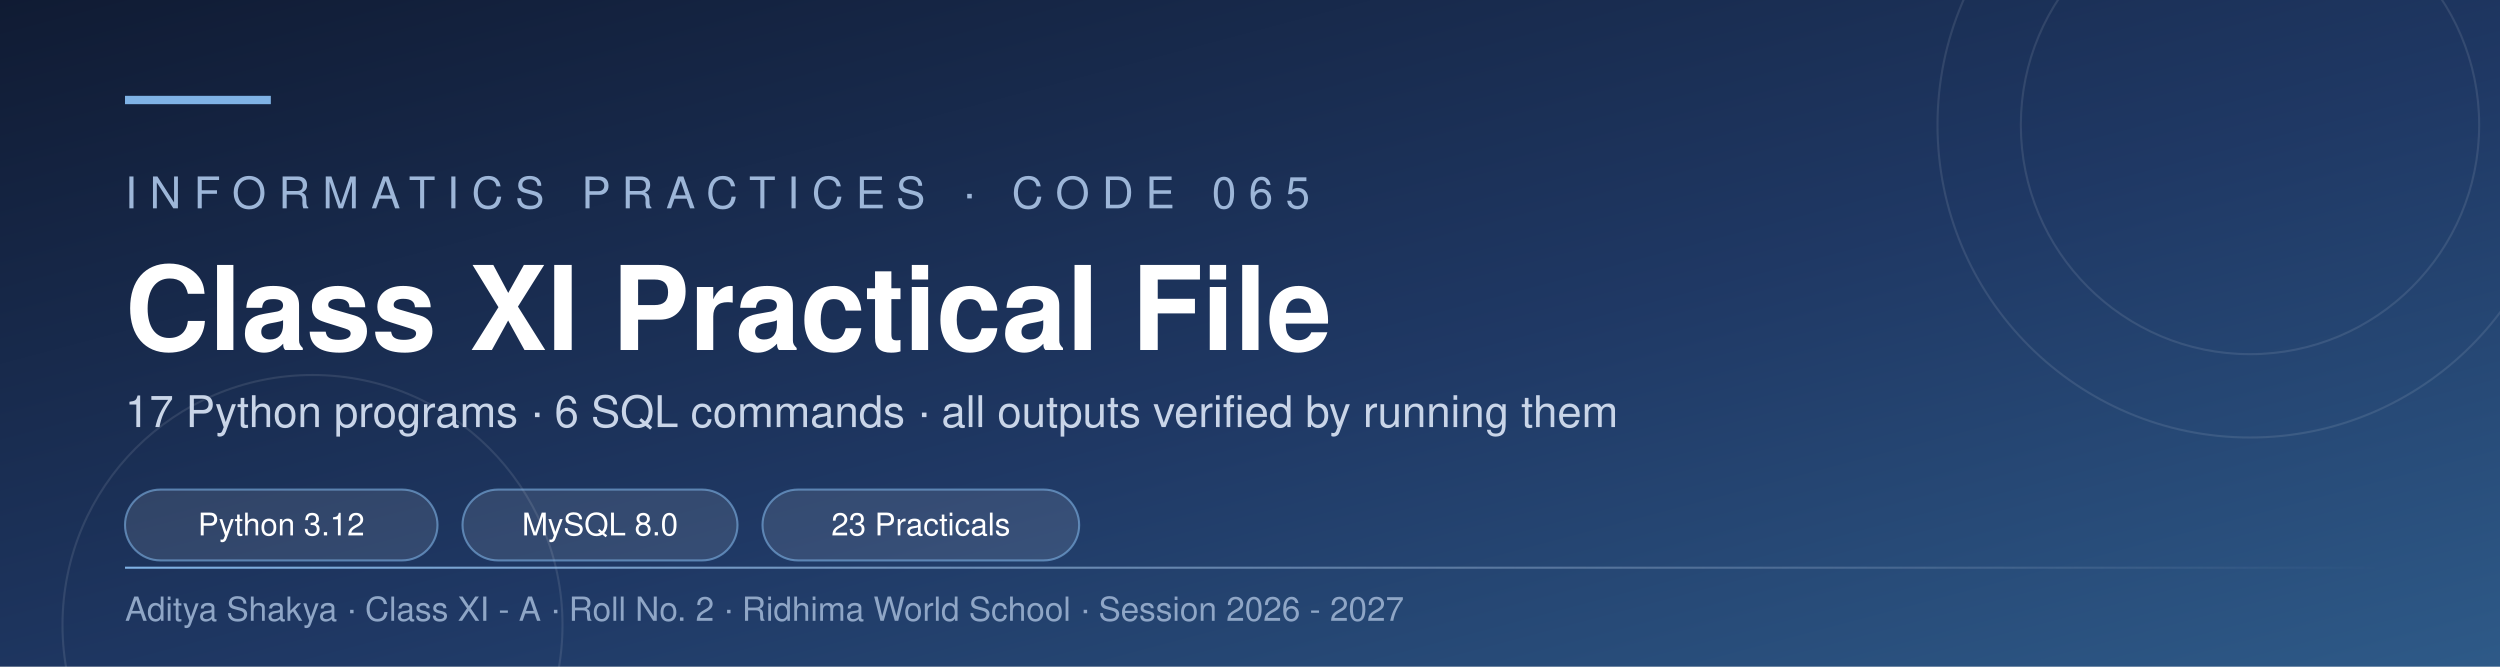
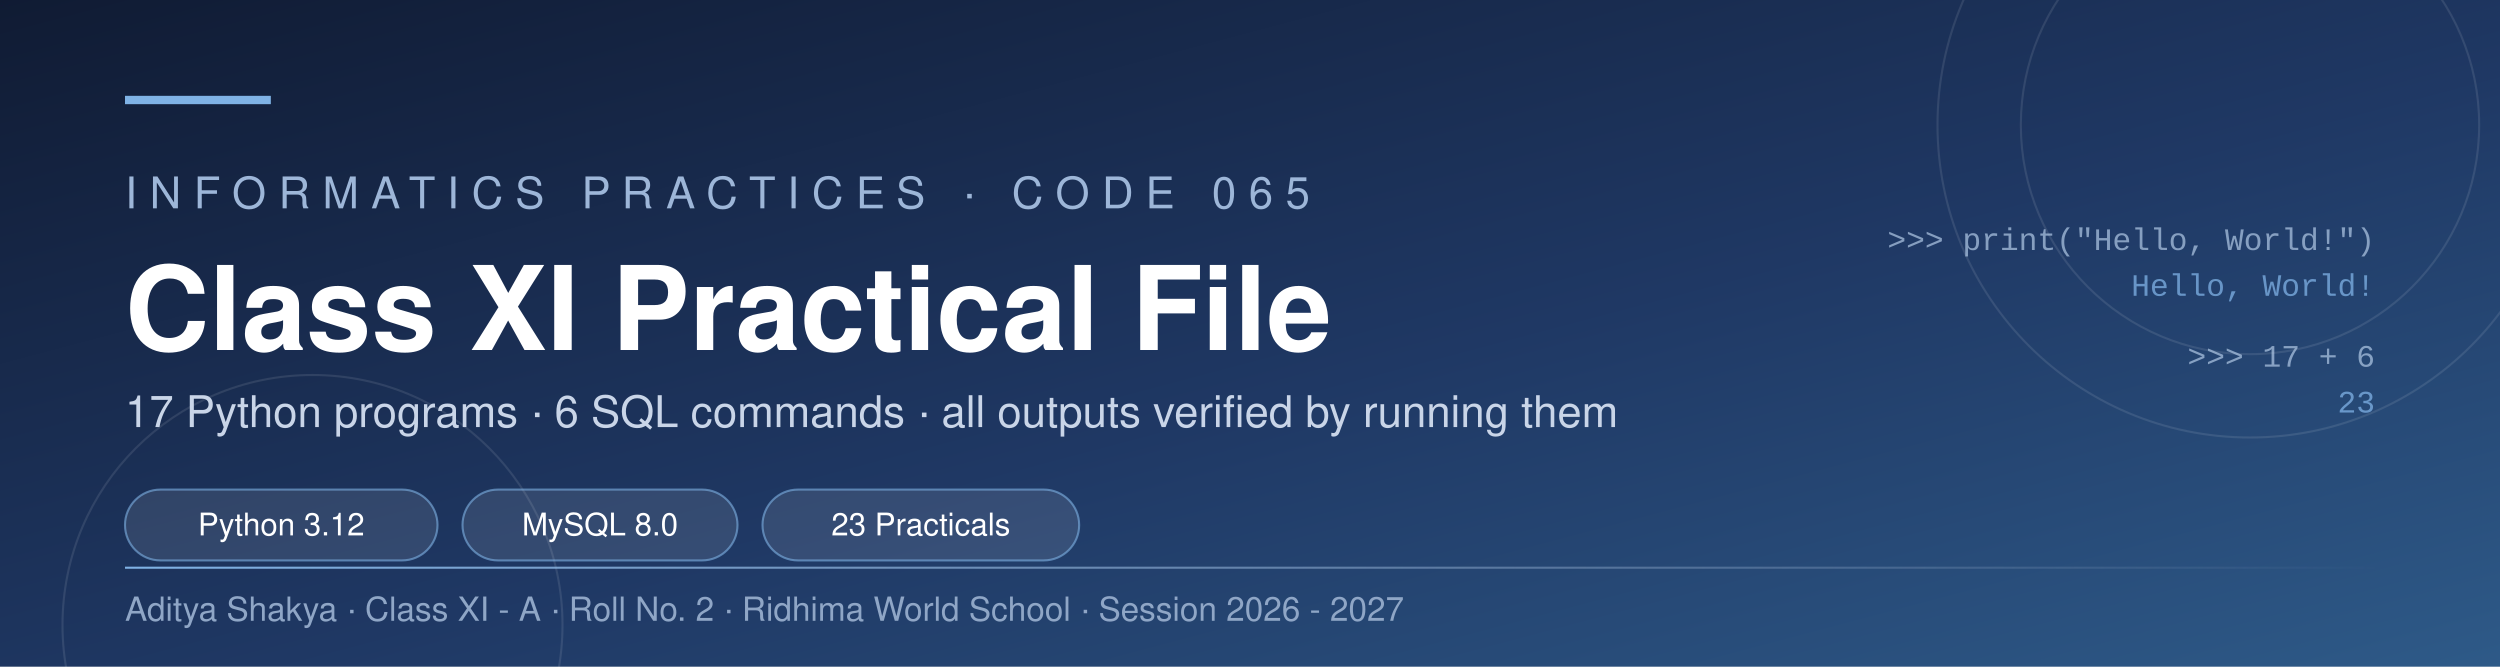
<svg xmlns="http://www.w3.org/2000/svg" width="1200" height="320" viewBox="0 0 1200 320" role="img" aria-label="Informatics Practices 065 - Class XI Practical File">
  <defs>
    <linearGradient id="bg" x1="0" y1="0" x2="1" y2="1">
      <stop offset="0%" stop-color="#101B33" />
      <stop offset="55%" stop-color="#1F3864" />
      <stop offset="100%" stop-color="#2E5A88" />
    </linearGradient>
    <linearGradient id="line" x1="0" y1="0" x2="1" y2="0">
      <stop offset="0%" stop-color="#7FB2E5" />
      <stop offset="100%" stop-color="#C9D5E8" stop-opacity="0" />
    </linearGradient>
  </defs>
  <rect width="1200" height="320" fill="url(#bg)" />
  <g opacity="0.10" fill="none" stroke="#FFFFFF" stroke-width="1">
    <circle cx="1080" cy="60" r="150" />
    <circle cx="1080" cy="60" r="110" />
    <circle cx="150" cy="300" r="120" />
  </g>
  <rect x="60" y="46" width="70" height="4" fill="#7FB2E5" />
+   <g font-family="Courier New, Courier, monospace" font-size="15" fill="#A8C0DE" opacity="0.75" text-anchor="end">
+     <text x="1140" y="120">&gt;&gt;&gt; print("Hello, World!")</text>
+     <text x="1140" y="142" fill="#7FB2E5">Hello, World!</text>
+     <text x="1140" y="176">&gt;&gt;&gt; 17 + 6</text>
+     <text x="1140" y="198" fill="#7FB2E5">23</text>
+   </g>
  <text x="60" y="100" font-family="Helvetica, Arial, sans-serif" font-size="21" letter-spacing="6" fill="#9DB6D8">INFORMATICS PRACTICES · CODE 065</text>
  <text x="60" y="168" font-family="Helvetica, Arial, sans-serif" font-size="56" font-weight="bold" fill="#FFFFFF">Class XI Practical File</text>
  <text x="60" y="205" font-family="Helvetica, Arial, sans-serif" font-size="21" fill="#C9D5E8">17 Python programs · 6 SQL commands · all outputs verified by running them</text>
  <g font-family="Helvetica, Arial, sans-serif" font-size="15" fill="#FFFFFF">
    <rect x="60" y="235" width="150" height="34" rx="17" fill="#FFFFFF" fill-opacity="0.10" stroke="#7FB2E5" stroke-opacity="0.6" />
    <text x="135" y="257" text-anchor="middle">Python 3.12</text>
    <rect x="222" y="235" width="132" height="34" rx="17" fill="#FFFFFF" fill-opacity="0.10" stroke="#7FB2E5" stroke-opacity="0.6" />
    <text x="288" y="257" text-anchor="middle">MySQL 8.0</text>
    <rect x="366" y="235" width="152" height="34" rx="17" fill="#FFFFFF" fill-opacity="0.10" stroke="#7FB2E5" stroke-opacity="0.6" />
    <text x="442" y="257" text-anchor="middle">23 Practicals</text>
  </g>
  <text x="60" y="298" font-family="Helvetica, Arial, sans-serif" font-size="16" fill="#8FA6C6">Aditya Shakya · Class XI - A · Roll No. 2 · Ridhima World School · Session 2026 - 2027</text>
  <rect x="60" y="272" width="1080" height="1" fill="url(#line)" />
</svg>
